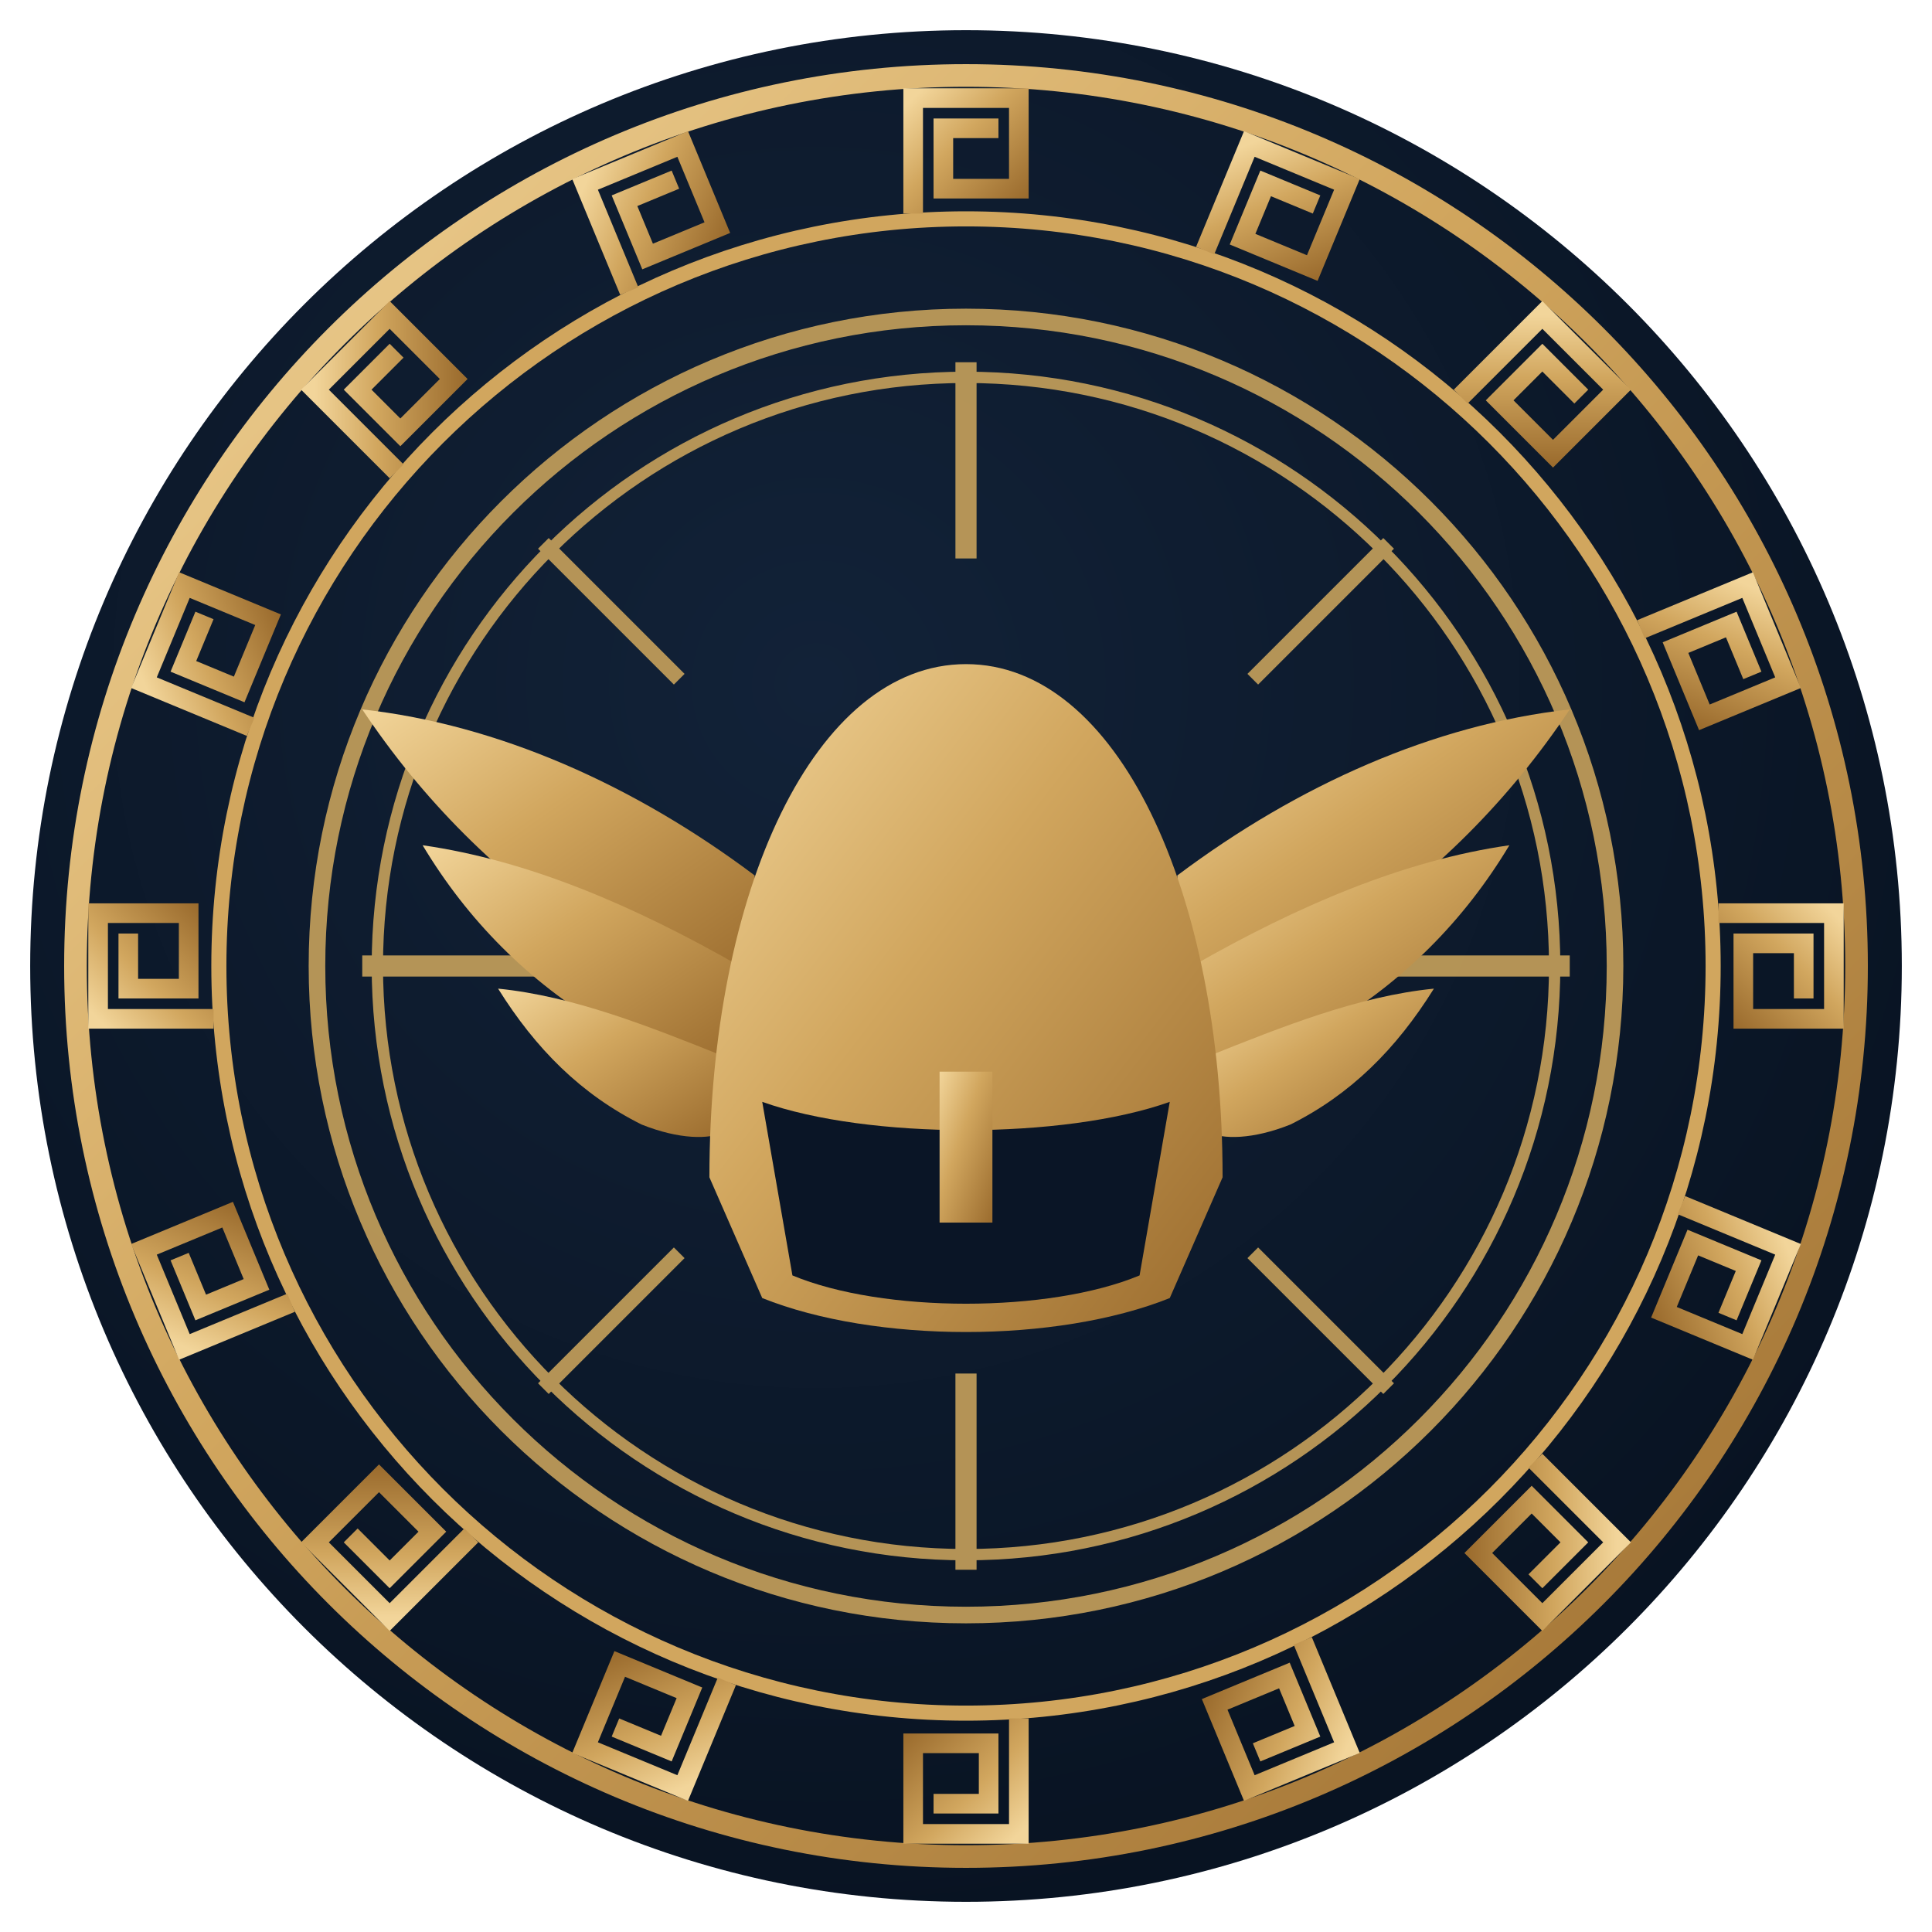
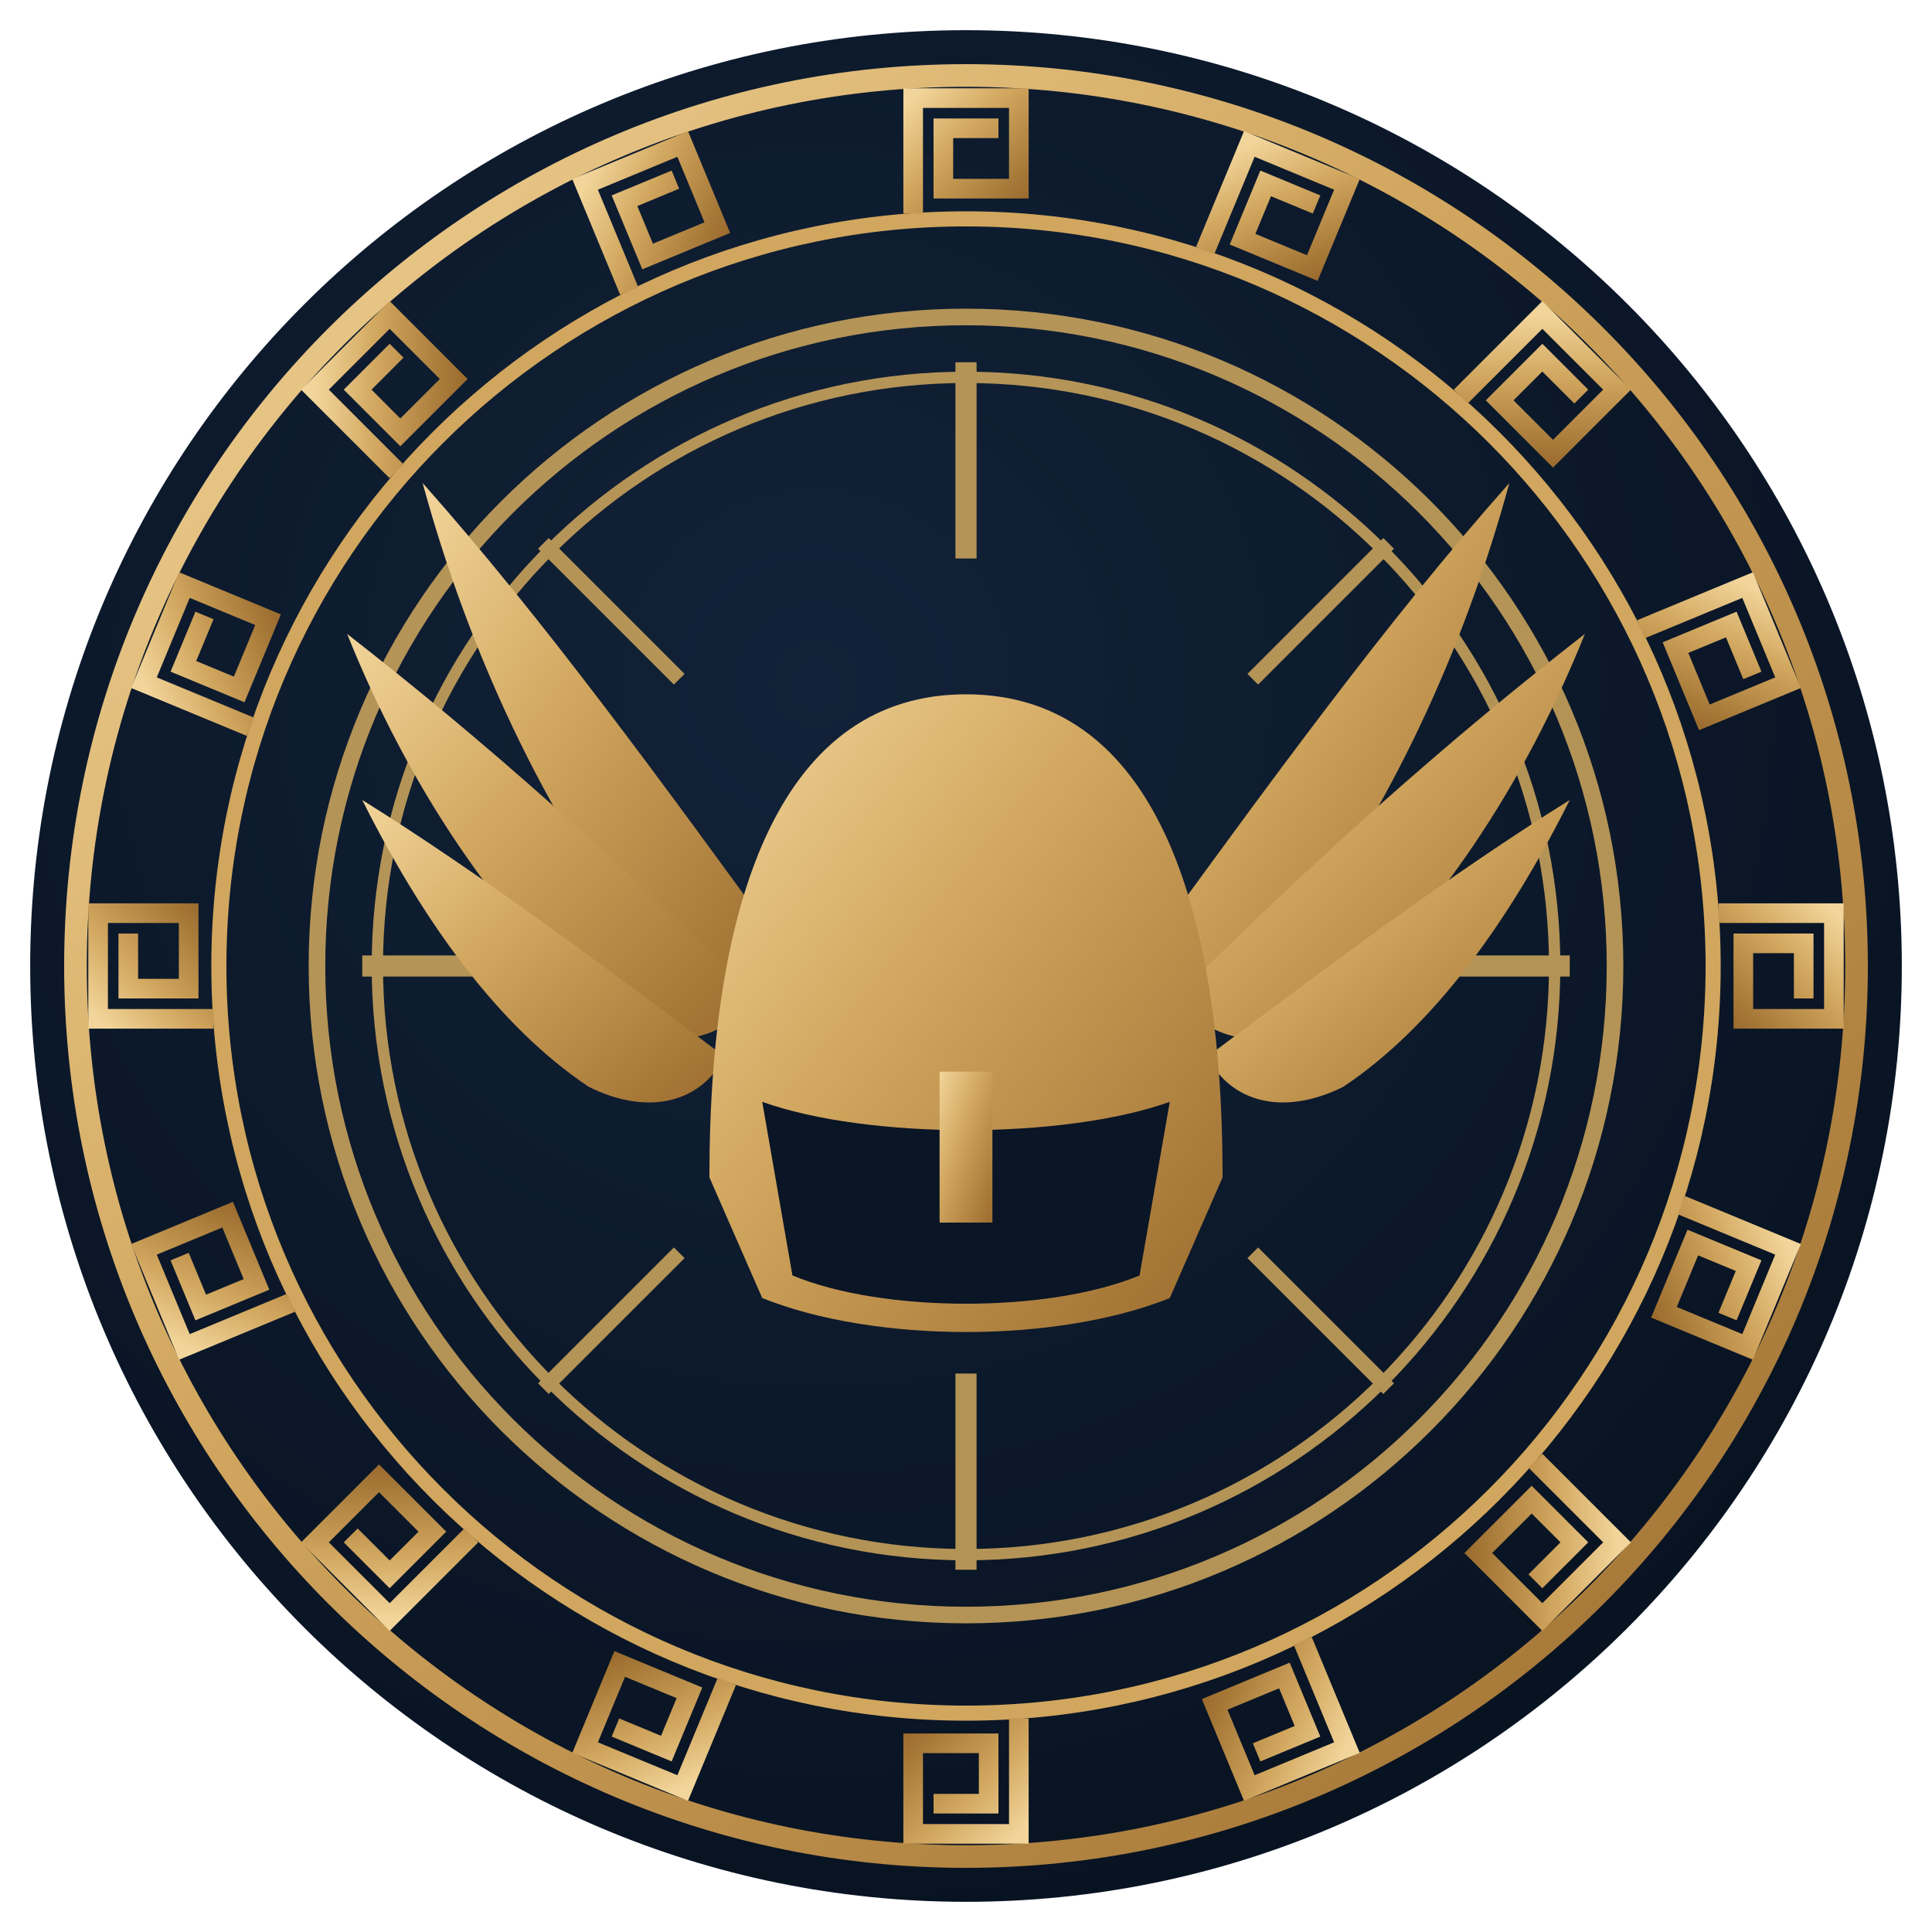
<svg xmlns="http://www.w3.org/2000/svg" viewBox="0 0 256 256" role="img" aria-labelledby="title desc">
  <defs>
    <radialGradient id="bg" cx="42%" cy="35%" r="75%">
      <stop offset="0" stop-color="#122238" />
      <stop offset="1" stop-color="#07111f" />
    </radialGradient>
    <linearGradient id="gold" x1="0" y1="0" x2="1" y2="1">
      <stop offset="0" stop-color="#f2d59a" />
      <stop offset=".42" stop-color="#d1a65e" />
      <stop offset="1" stop-color="#9b6c2e" />
    </linearGradient>
    <g id="k2" fill="none" stroke="url(#gold)" stroke-width="2.6" stroke-linecap="square">
      <path d="M-7 7V-7h14v12h-10V-3h6" />
    </g>
  </defs>
  <circle cx="128" cy="128" r="124" fill="url(#bg)" />
  <circle cx="128" cy="128" r="118" fill="none" stroke="url(#gold)" stroke-width="3" />
  <circle cx="128" cy="128" r="99" fill="none" stroke="#d1a65e" stroke-width="2" />
  <g>
    <use href="#k2" transform="rotate(0 128 128) translate(128 20)" />
    <use href="#k2" transform="rotate(22.5 128 128) translate(128 20)" />
    <use href="#k2" transform="rotate(45 128 128) translate(128 20)" />
    <use href="#k2" transform="rotate(67.5 128 128) translate(128 20)" />
    <use href="#k2" transform="rotate(90 128 128) translate(128 20)" />
    <use href="#k2" transform="rotate(112.5 128 128) translate(128 20)" />
    <use href="#k2" transform="rotate(135 128 128) translate(128 20)" />
    <use href="#k2" transform="rotate(157.5 128 128) translate(128 20)" />
    <use href="#k2" transform="rotate(180 128 128) translate(128 20)" />
    <use href="#k2" transform="rotate(202.5 128 128) translate(128 20)" />
    <use href="#k2" transform="rotate(225 128 128) translate(128 20)" />
    <use href="#k2" transform="rotate(247.5 128 128) translate(128 20)" />
    <use href="#k2" transform="rotate(270 128 128) translate(128 20)" />
    <use href="#k2" transform="rotate(292.5 128 128) translate(128 20)" />
    <use href="#k2" transform="rotate(315 128 128) translate(128 20)" />
    <use href="#k2" transform="rotate(337.5 128 128) translate(128 20)" />
  </g>
  <g fill="none" stroke="#c6a15b" opacity=".9">
    <circle cx="128" cy="128" r="86" stroke-width="2.2" />
    <circle cx="128" cy="128" r="78" stroke-width="1.5" />
    <path d="M128 48v26M128 182v26M48 128h26M182 128h26" stroke-width="2.8" />
    <path d="M72 72l18 18M184 72l-18 18M72 184l18-18M184 184l-18-18" stroke-width="2" />
  </g>
  <g fill="url(#gold)">
-     <path d="M156 116C172 104 190 96 208 94C200 106 190 116 178 124C170 129 162 131 156 130Z" />
-     <path d="M158 128C172 120 186 114 200 112C194 122 186 130 176 136C168 140 162 141 158 140Z" />
-     <path d="M160 140C170 136 180 132 190 131C185 139 179 145 171 149C166 151 162 151 160 150Z" />
-     <path d="M100 116C84 104 66 96 48 94C56 106 66 116 78 124C86 129 94 131 100 130Z" />
-     <path d="M98 128C84 120 70 114 56 112C62 122 70 130 80 136C88 140 94 141 98 140Z" />
-     <path d="M96 140C86 136 76 132 66 131C71 139 77 145 85 149C90 151 94 151 96 150Z" />
-     <path d="M94 156C94 118 108 88 128 88C148 88 162 118 162 156L155 172C140 178 116 178 101 172Z" />
+     <path d="M152 126C168 104 184 82 200 64C194 86 184 108 170 126C162 134 156 132 152 126Z" />
+     <path d="M156 132C174 114 192 98 210 84C202 104 190 122 176 134C168 140 160 138 156 132Z" />
+     <path d="M160 140C176 128 192 116 208 106C200 122 190 136 178 144C170 148 163 146 160 140Z" />
+     <path d="M104 126C88 104 72 82 56 64C62 86 72 108 86 126C94 134 100 132 104 126Z" />
+     <path d="M100 132C82 114 64 98 46 84C54 104 66 122 80 134C88 140 96 138 100 132Z" />
+     <path d="M96 140C80 128 64 116 48 106C56 122 66 136 78 144C86 148 93 146 96 140Z" />
+     <path d="M94 156C94 118 104 92 128 92C152 92 162 118 162 156L155 172C140 178 116 178 101 172Z" />
  </g>
  <path d="M101 146C115 151 141 151 155 146L151 169C139 174 117 174 105 169Z" fill="#0a1526" />
  <rect x="124.5" y="142" width="7" height="20" fill="url(#gold)" />
</svg>
